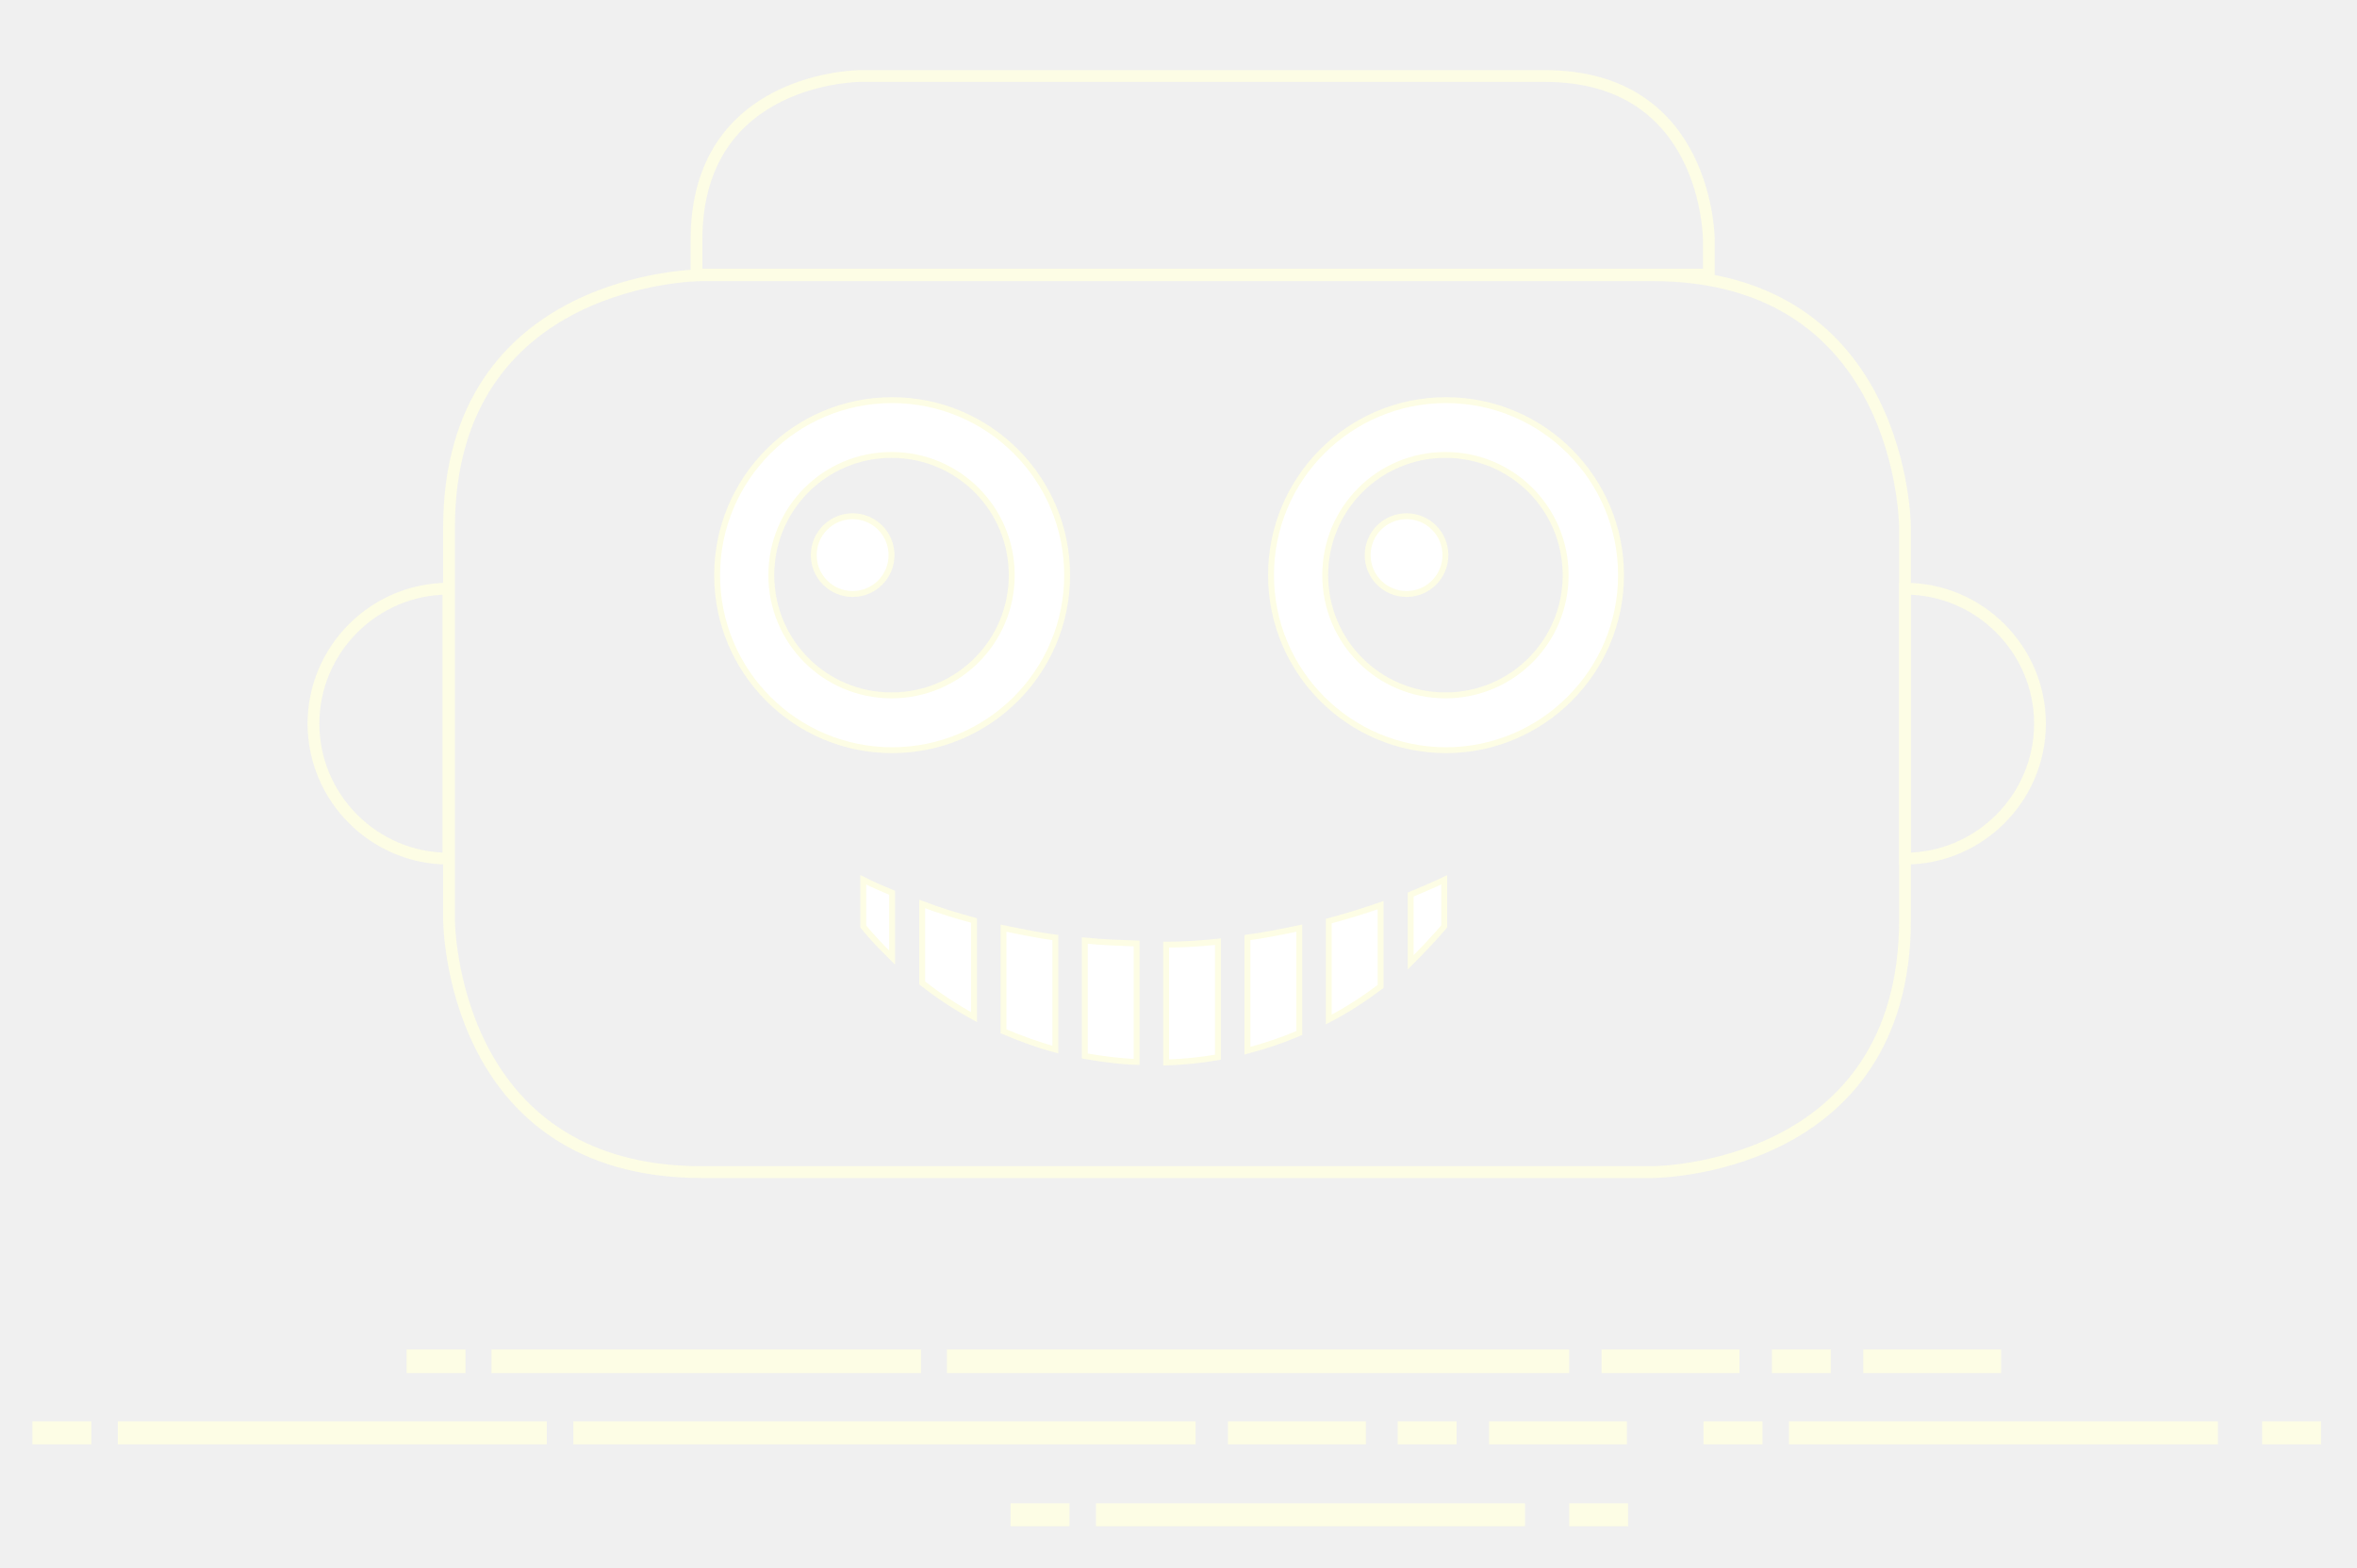
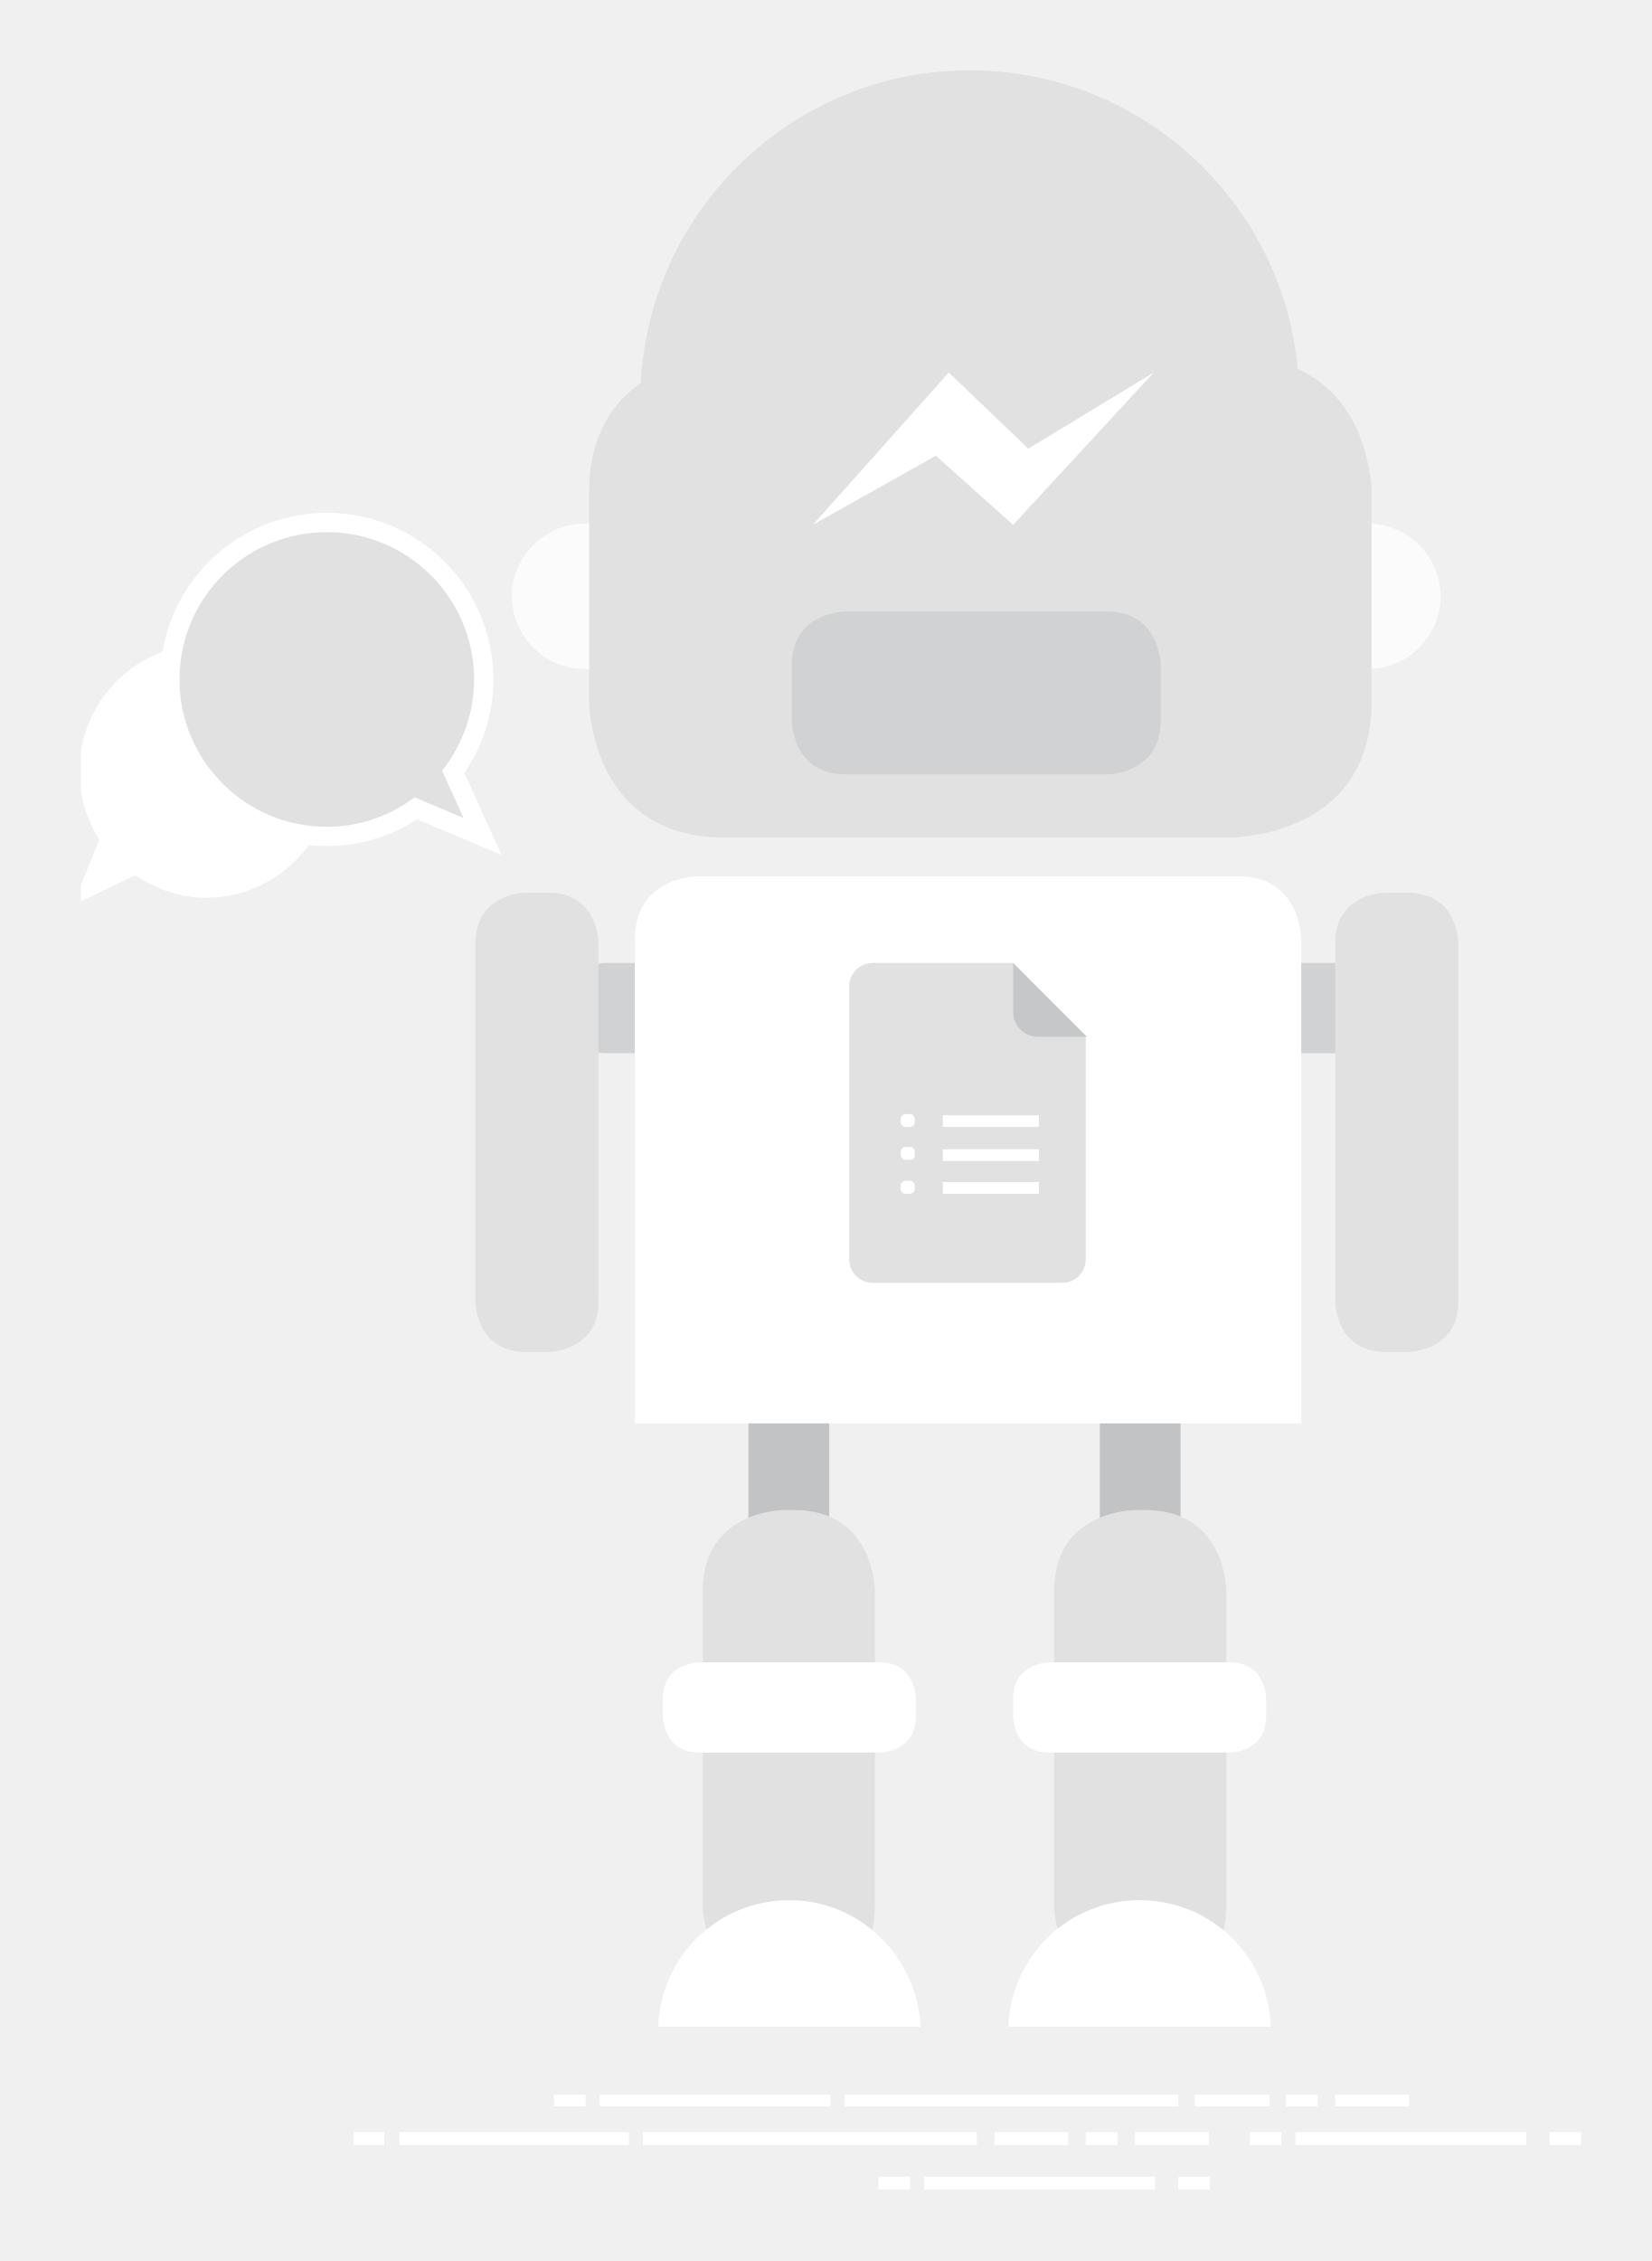
- <svg xmlns="http://www.w3.org/2000/svg" xmlns:xlink="http://www.w3.org/1999/xlink" version="1.1" id="Layer_1" x="0px" y="0px" viewBox="0 0 400 266" style="enable-background:new 0 0 400 266;" xml:space="preserve">
+ <svg xmlns="http://www.w3.org/2000/svg" xmlns:xlink="http://www.w3.org/1999/xlink" version="1.1" id="Layer_1" x="0px" y="0px" viewBox="0 0 141 193" style="enable-background:new 0 0 141 193;" xml:space="preserve">
  <style type="text/css">
- 	.st0{clip-path:url(#SVGID_2_);fill:none;stroke:#FDFDE5;stroke-width:2;}
- 	.st1{clip-path:url(#SVGID_2_);fill:#FFFFFF;}
- 	.st2{clip-path:url(#SVGID_2_);fill:none;stroke:#FDFDE5;}
- 	.st3{fill:#FDFDE5;}
+ 	.st0{fill:#C1C3C5;}
+ 	.st1{clip-path:url(#SVGID_2_);fill:#E1E1E1;}
+ 	.st2{clip-path:url(#SVGID_2_);fill:#FFFFFF;}
+ 	.st3{fill:#FFFFFF;}
+ 	.st4{clip-path:url(#SVGID_4_);fill:#FABF2D;}
+ 	.st5{clip-path:url(#SVGID_4_);fill:#FBFBFB;}
+ 	.st6{clip-path:url(#SVGID_4_);fill:#E1E1E1;}
+ 	.st7{clip-path:url(#SVGID_4_);fill:#D0D2D3;}
+ 	.st8{clip-path:url(#SVGID_4_);fill:#FFFFFF;}
+ 	.st9{clip-path:url(#SVGID_6_);fill:#FFFFFF;}
+ 	.st10{clip-path:url(#SVGID_6_);fill:#C5C7C9;}
+ 	.st11{clip-path:url(#SVGID_6_);fill:#D0D2D3;}
+ 	.st12{clip-path:url(#SVGID_8_);fill:#FFFFFF;}
+ 	.st13{clip-path:url(#SVGID_8_);fill:none;stroke:#FFFFFF;stroke-width:1.26;}
+ 	.st14{clip-path:url(#SVGID_8_);fill:#E1E1E1;}
+ 	.st15{clip-path:url(#SVGID_8_);fill:none;stroke:#FFFFFF;stroke-width:1.647;}
</style>
  <g>
+     <rect x="63.9" y="120.4" class="st0" width="6.9" height="9.9" />
+     <rect x="93.9" y="120.4" class="st0" width="6.9" height="9.9" />
    <g>
      <defs>
-         <rect id="SVGID_1_" x="5.5" y="11.5" width="388.4" height="247.5" />
+         <rect id="SVGID_1_" x="6.9" y="6" width="128.1" height="180.9" />
      </defs>
      <clipPath id="SVGID_2_">
        <use xlink:href="#SVGID_1_" style="overflow:visible;" />
      </clipPath>
-       <path class="st0" d="M118.2,40.7v5.9H290v-5.9c0,0,0-27.8-27.8-27.8H146C146,12.9,118.2,12.9,118.2,40.7z" />
-       <path class="st0" d="M76.1,99.9c-12.6,0-22.9,10.3-22.9,22.9s10.3,22.9,22.9,22.9V99.9z" />
-       <path class="st0" d="M323.3,99.9c12.6,0,22.9,10.3,22.9,22.9s-10.3,22.9-22.9,22.9V99.9z" />
-       <path class="st0" d="M119.1,46.7c0,0-42.9,0-42.9,42.9v66.4c0,0,0,42.9,42.9,42.9h161.3c0,0,42.9,0,42.9-42.9V89.6    c0,0,0-42.9-42.9-42.9H119.1z" />
-       <path class="st1" d="M144.7,100.8c3.7,0,6.6-3,6.6-6.6c0-3.7-3-6.6-6.6-6.6c-3.7,0-6.6,3-6.6,6.6    C138.1,97.8,141.1,100.8,144.7,100.8" />
-       <circle class="st2" cx="144.7" cy="94.2" r="6.6" />
-       <path class="st1" d="M171.7,97.6c0,11.3-9.1,20.4-20.4,20.4c-11.3,0-20.4-9.1-20.4-20.4s9.1-20.4,20.4-20.4    C162.6,77.2,171.7,86.3,171.7,97.6 M181.1,97.6c0-16.4-13.3-29.7-29.7-29.7s-29.7,13.3-29.7,29.7s13.3,29.7,29.7,29.7    S181.1,114,181.1,97.6" />
-       <path class="st2" d="M171.7,97.6c0,11.3-9.1,20.4-20.4,20.4c-11.3,0-20.4-9.1-20.4-20.4s9.1-20.4,20.4-20.4    C162.6,77.2,171.7,86.3,171.7,97.6z M181.1,97.6c0-16.4-13.3-29.7-29.7-29.7s-29.7,13.3-29.7,29.7s13.3,29.7,29.7,29.7    S181.1,114,181.1,97.6z" />
-       <path class="st1" d="M238.7,100.8c3.7,0,6.6-3,6.6-6.6c0-3.7-3-6.6-6.6-6.6c-3.7,0-6.6,3-6.6,6.6C232,97.8,235,100.8,238.7,100.8" />
-       <circle class="st2" cx="238.7" cy="94.2" r="6.6" />
-       <path class="st1" d="M265.7,97.6c0,11.3-9.1,20.4-20.4,20.4c-11.3,0-20.4-9.1-20.4-20.4s9.1-20.4,20.4-20.4    C256.6,77.2,265.7,86.3,265.7,97.6 M275.1,97.6c0-16.4-13.3-29.7-29.7-29.7c-16.4,0-29.7,13.3-29.7,29.7s13.3,29.7,29.7,29.7    C261.7,127.3,275.1,114,275.1,97.6" />
-       <path class="st2" d="M265.7,97.6c0,11.3-9.1,20.4-20.4,20.4c-11.3,0-20.4-9.1-20.4-20.4s9.1-20.4,20.4-20.4    C256.6,77.2,265.7,86.3,265.7,97.6z M275.1,97.6c0-16.4-13.3-29.7-29.7-29.7c-16.4,0-29.7,13.3-29.7,29.7s13.3,29.7,29.7,29.7    C261.7,127.3,275.1,114,275.1,97.6z" />
-       <path class="st1" d="M146.5,157.2c1.5,1.9,3.2,3.6,4.9,5.3v-11c-1.7-0.7-3.3-1.4-4.9-2.2V157.2z M156.5,166.8    c2.8,2.2,5.7,4.1,8.8,5.8v-16.4c-3-0.8-5.9-1.7-8.8-2.8V166.8z M170.3,175c2.8,1.2,5.8,2.3,8.8,3.1v-19c-3-0.4-5.9-1-8.8-1.6V175z     M184.1,179.2c2.9,0.5,5.8,0.9,8.8,1v-20.1c-3-0.1-5.9-0.2-8.8-0.5V179.2z M197.9,180.3c3-0.1,5.9-0.4,8.8-0.9v-19.6    c-2.9,0.3-5.8,0.5-8.8,0.5V180.3z M211.7,178.3c3-0.8,6-1.8,8.8-3v-17.8c-2.9,0.6-5.8,1.2-8.8,1.6V178.3z M234.3,153.6    c-2.9,1-5.8,1.9-8.8,2.7V173c3.1-1.6,6-3.5,8.8-5.6V153.6z M245.1,157.2v-7.9c-1.9,0.9-3.8,1.7-5.7,2.5v11.5    C241.4,161.3,243.3,159.3,245.1,157.2" />
-       <path class="st2" d="M146.5,157.2c1.5,1.9,3.2,3.6,4.9,5.3v-11c-1.7-0.7-3.3-1.4-4.9-2.2V157.2z M156.5,166.8    c2.8,2.2,5.7,4.1,8.8,5.8v-16.4c-3-0.8-5.9-1.7-8.8-2.8V166.8z M170.3,175c2.8,1.2,5.8,2.3,8.8,3.1v-19c-3-0.4-5.9-1-8.8-1.6V175z     M184.1,179.2c2.9,0.5,5.8,0.9,8.8,1v-20.1c-3-0.1-5.9-0.2-8.8-0.5V179.2z M197.9,180.3c3-0.1,5.9-0.4,8.8-0.9v-19.6    c-2.9,0.3-5.8,0.5-8.8,0.5V180.3z M211.7,178.3c3-0.8,6-1.8,8.8-3v-17.8c-2.9,0.6-5.8,1.2-8.8,1.6V178.3z M234.3,153.6    c-2.9,1-5.8,1.9-8.8,2.7V173c3.1-1.6,6-3.5,8.8-5.6V153.6z M245.1,157.2v-7.9c-1.9,0.9-3.8,1.7-5.7,2.5v11.5    C241.4,161.3,243.3,159.3,245.1,157.2z" />
+       <path class="st1" d="M66.9,128.9c0,0-6.9,0-6.9,6.9v26.9c0,0,0,6.9,6.9,6.9h0.9c0,0,6.9,0,6.9-6.9v-26.9c0,0,0-6.9-6.9-6.9H66.9z" />
+       <path class="st2" d="M59.7,141.9c0,0-3.1,0-3.1,3.1v1.5c0,0,0,3.1,3.1,3.1h15.4c0,0,3.1,0,3.1-3.1V145c0,0,0-3.1-3.1-3.1H59.7z" />
+       <path class="st1" d="M96.9,128.9c0,0-6.9,0-6.9,6.9v26.9c0,0,0,6.9,6.9,6.9h0.9c0,0,6.9,0,6.9-6.9v-26.9c0,0,0-6.9-6.9-6.9H96.9z" />
+       <path class="st2" d="M89.6,141.9c0,0-3.1,0-3.1,3.1v1.5c0,0,0,3.1,3.1,3.1H105c0,0,3.1,0,3.1-3.1V145c0,0,0-3.1-3.1-3.1H89.6z" />
+       <path class="st2" d="M67.4,162.2c-6.1,0-11,4.8-11.2,10.8h22.4C78.3,167,73.4,162.2,67.4,162.2" />
+       <path class="st2" d="M97.3,162.2c-6.1,0-11,4.8-11.2,10.8h22.4C108.3,167,103.4,162.2,97.3,162.2" />
    </g>
-     <polygon class="st3" points="69,229 69,229 69,233 79,233 79,229  " />
-     <polygon class="st3" points="83.4,229 83.4,229 83.4,233 156.3,233 156.3,229  " />
-     <polygon class="st3" points="160.7,229 160.7,229 160.7,233 266.3,233 266.3,229  " />
-     <polygon class="st3" points="271.8,229 271.8,229 271.8,233 295.2,233 295.2,229  " />
-     <polygon class="st3" points="300.7,229 300.7,229 300.7,233 310.7,233 310.7,229  " />
-     <polygon class="st3" points="316.2,229 316.2,229 316.2,233 339.6,233 339.6,229  " />
-     <rect x="5.5" y="241.2" class="st3" width="10" height="3.9" />
-     <polygon class="st3" points="20,241.2 20,241.2 20,245.1 92.8,245.1 92.8,241.2  " />
-     <polygon class="st3" points="97.3,241.2 97.3,241.2 97.3,245.1 202.9,245.1 202.9,241.2  " />
-     <polygon class="st3" points="208.4,241.2 208.4,241.2 208.4,245.1 231.8,245.1 231.8,241.2  " />
-     <polygon class="st3" points="237.2,241.2 237.2,241.2 237.2,245.1 247.2,245.1 247.2,241.2  " />
-     <polygon class="st3" points="252.7,241.2 252.7,241.2 252.7,245.1 276.1,245.1 276.1,241.2  " />
-     <polygon class="st3" points="289.1,241.2 289.1,241.2 289.1,245.1 299.1,245.1 299.1,241.2  " />
-     <polygon class="st3" points="303.6,241.2 303.6,241.2 303.6,245.1 376.4,245.1 376.4,241.2  " />
-     <rect x="383.9" y="241.2" class="st3" width="10" height="3.9" />
-     <rect x="171.5" y="255.1" class="st3" width="10" height="3.9" />
-     <rect x="186" y="255.1" class="st3" width="72.8" height="3.9" />
-     <rect x="266.3" y="255.1" class="st3" width="10" height="3.9" />
+     <polygon class="st3" points="47.3,178.8 47.3,178.8 47.3,179.8 50,179.8 50,178.8  " />
+     <polygon class="st3" points="51.2,178.8 51.2,178.8 51.2,179.8 70.9,179.8 70.9,178.8  " />
+     <polygon class="st3" points="72.1,178.8 72.1,178.8 72.1,179.8 100.6,179.8 100.6,178.8  " />
+     <polygon class="st3" points="102,178.8 102,178.8 102,179.8 108.4,179.8 108.4,178.8  " />
+     <polygon class="st3" points="109.8,178.8 109.8,178.8 109.8,179.8 112.5,179.8 112.5,178.8  " />
+     <polygon class="st3" points="114,178.8 114,178.8 114,179.8 120.3,179.8 120.3,178.8  " />
+     <polygon class="st3" points="30.2,182 30.2,182 30.2,183.1 32.8,183.1 32.8,182  " />
+     <polygon class="st3" points="34.1,182 34.1,182 34.1,183.1 53.7,183.1 53.7,182  " />
+     <polygon class="st3" points="54.9,182 54.9,182 54.9,183.1 83.4,183.1 83.4,182  " />
+     <polygon class="st3" points="84.9,182 84.9,182 84.9,183.1 91.2,183.1 91.2,182  " />
+     <polygon class="st3" points="92.7,182 92.7,182 92.7,183.1 95.4,183.1 95.4,182  " />
+     <polygon class="st3" points="96.9,182 96.9,182 96.9,183.1 103.2,183.1 103.2,182  " />
+     <polygon class="st3" points="106.7,182 106.7,182 106.7,183.1 109.4,183.1 109.4,182  " />
+     <polygon class="st3" points="110.6,182 110.6,182 110.6,183.1 130.3,183.1 130.3,182  " />
+     <rect x="132.3" y="182" class="st3" width="2.7" height="1.1" />
+     <rect x="75" y="185.8" class="st3" width="2.7" height="1.1" />
+     <rect x="78.9" y="185.8" class="st3" width="19.7" height="1.1" />
+     <rect x="100.6" y="185.8" class="st3" width="2.7" height="1.1" />
+     <g>
+       <defs>
+         <rect id="SVGID_3_" x="6.9" y="6" width="128.1" height="180.9" />
+       </defs>
+       <clipPath id="SVGID_4_">
+         <use xlink:href="#SVGID_3_" style="overflow:visible;" />
+       </clipPath>
+       <path class="st4" d="M66.8,22.2c0,0-7.5,0-7.5,7.5v4.2c0,0,0,7.5,7.5,7.5h33.9c0,0,7.5,0,7.5-7.5v-4.2c0,0,0-7.5-7.5-7.5H66.8z" />
+       <path class="st5" d="M116.8,57.1c3.4,0,6.2-2.8,6.2-6.2c0-3.4-2.8-6.2-6.2-6.2c-3.4,0-6.2,2.8-6.2,6.2    C110.6,54.3,113.4,57.1,116.8,57.1" />
+       <path class="st5" d="M49.9,57.1c3.4,0,6.2-2.8,6.2-6.2c0-3.4-2.8-6.2-6.2-6.2c-3.4,0-6.2,2.8-6.2,6.2    C43.7,54.3,46.5,57.1,49.9,57.1" />
+       <path class="st6" d="M117.1,59.9V42c0,0,0-7.7-6.3-10.5C109.5,17.2,97.4,6,82.8,6c-15,0-27.3,11.8-28.1,26.7    c-2.3,1.6-4.4,4.4-4.4,9.3v17.9c0,0,0,11.6,11.6,11.6h43.5C105.5,71.4,117.1,71.4,117.1,59.9" />
+       <path class="st7" d="M51.7,82.2c0,0-3.1,0-3.1,3.1v1.5c0,0,0,3.1,3.1,3.1h65.1c0,0,3.1,0,3.1-3.1v-1.5c0,0,0-3.1-3.1-3.1H51.7z" />
+       <path class="st6" d="M44.9,76.2c0,0-4.3,0-4.3,4.3v30.6c0,0,0,4.3,4.3,4.3h1.9c0,0,4.3,0,4.3-4.3V80.5c0,0,0-4.3-4.3-4.3H44.9z" />
+       <path class="st6" d="M118.3,76.2c0,0-4.3,0-4.3,4.3v30.6c0,0,0,4.3,4.3,4.3h1.9c0,0,4.3,0,4.3-4.3V80.5c0,0,0-4.3-4.3-4.3H118.3z" />
+       <path class="st8" d="M59.6,74.8c0,0-5.4,0-5.4,5.4v41.3h56.9V80.2c0,0,0-5.4-5.4-5.4H59.6z" />
+       <path class="st6" d="M86.5,82.2h-12c-1.1,0-2,0.9-2,2v23.3c0,1.1,0.9,2,2,2h16.2c1.1,0,2-0.9,2-2V88.5L86.5,82.2z" />
+     </g>
+     <rect x="80.5" y="95.2" class="st3" width="8.2" height="1" />
+     <rect x="80.5" y="98.1" class="st3" width="8.2" height="1" />
+     <rect x="80.5" y="100.9" class="st3" width="8.2" height="1" />
+     <g>
+       <defs>
+         <rect id="SVGID_5_" x="6.9" y="6" width="128.1" height="180.9" />
+       </defs>
+       <clipPath id="SVGID_6_">
+         <use xlink:href="#SVGID_5_" style="overflow:visible;" />
+       </clipPath>
+       <path class="st9" d="M77.7,96.2h-0.4c-0.2,0-0.4-0.2-0.4-0.4v-0.3c0-0.2,0.2-0.4,0.4-0.4h0.4c0.2,0,0.4,0.2,0.4,0.4v0.3    C78.1,96,77.9,96.2,77.7,96.2" />
+       <path class="st9" d="M77.7,99h-0.4c-0.2,0-0.4-0.2-0.4-0.4v-0.3c0-0.2,0.2-0.4,0.4-0.4h0.4c0.2,0,0.4,0.2,0.4,0.4v0.3    C78.1,98.9,77.9,99,77.7,99" />
+       <path class="st9" d="M77.7,101.9h-0.4c-0.2,0-0.4-0.2-0.4-0.4v-0.3c0-0.2,0.2-0.4,0.4-0.4h0.4c0.2,0,0.4,0.2,0.4,0.4v0.3    C78.1,101.7,77.9,101.9,77.7,101.9" />
+       <path class="st10" d="M88.6,88.5h4.2l-6.3-6.3v4.2C86.5,87.6,87.5,88.5,88.6,88.5" />
+       <path class="st11" d="M72.2,52.2c0,0-4.6,0-4.6,4.6v4.7c0,0,0,4.6,4.6,4.6h22.3c0,0,4.6,0,4.6-4.6v-4.7c0,0,0-4.6-4.6-4.6H72.2z" />
+     </g>
+     <polygon class="st3" points="69.4,44.8 81,31.8 87.8,38.3 98.5,31.8 86.5,44.8 79.9,38.9  " />
+     <g>
+       <defs>
+         <rect id="SVGID_7_" x="6.9" y="6" width="128.1" height="180.9" />
+       </defs>
+       <clipPath id="SVGID_8_">
+         <use xlink:href="#SVGID_7_" style="overflow:visible;" />
+       </clipPath>
+       <path class="st12" d="M11.6,74c1.7,1.2,3.8,2,6,2c5.6,0,10.2-4.6,10.2-10.2c0-5.6-4.6-10.2-10.2-10.2S7.4,60.2,7.4,65.8    c0,2.2,0.7,4.2,1.8,5.8L7.4,76L11.6,74z" />
+       <path class="st13" d="M11.6,74c1.7,1.2,3.8,2,6,2c5.6,0,10.2-4.6,10.2-10.2c0-5.6-4.6-10.2-10.2-10.2S7.4,60.2,7.4,65.8    c0,2.2,0.7,4.2,1.8,5.8L7.4,76L11.6,74z" />
+       <path class="st14" d="M38.7,65.9c1.6-2.2,2.6-4.9,2.6-7.9c0-7.4-6-13.4-13.4-13.4c-7.4,0-13.4,6-13.4,13.4c0,7.4,6,13.4,13.4,13.4    c2.8,0,5.5-0.9,7.6-2.4l5.7,2.4L38.7,65.9z" />
+       <path class="st15" d="M38.7,65.9c1.6-2.2,2.6-4.9,2.6-7.9c0-7.4-6-13.4-13.4-13.4c-7.4,0-13.4,6-13.4,13.4c0,7.4,6,13.4,13.4,13.4    c2.8,0,5.5-0.9,7.6-2.4l5.7,2.4L38.7,65.9z" />
+     </g>
  </g>
</svg>
